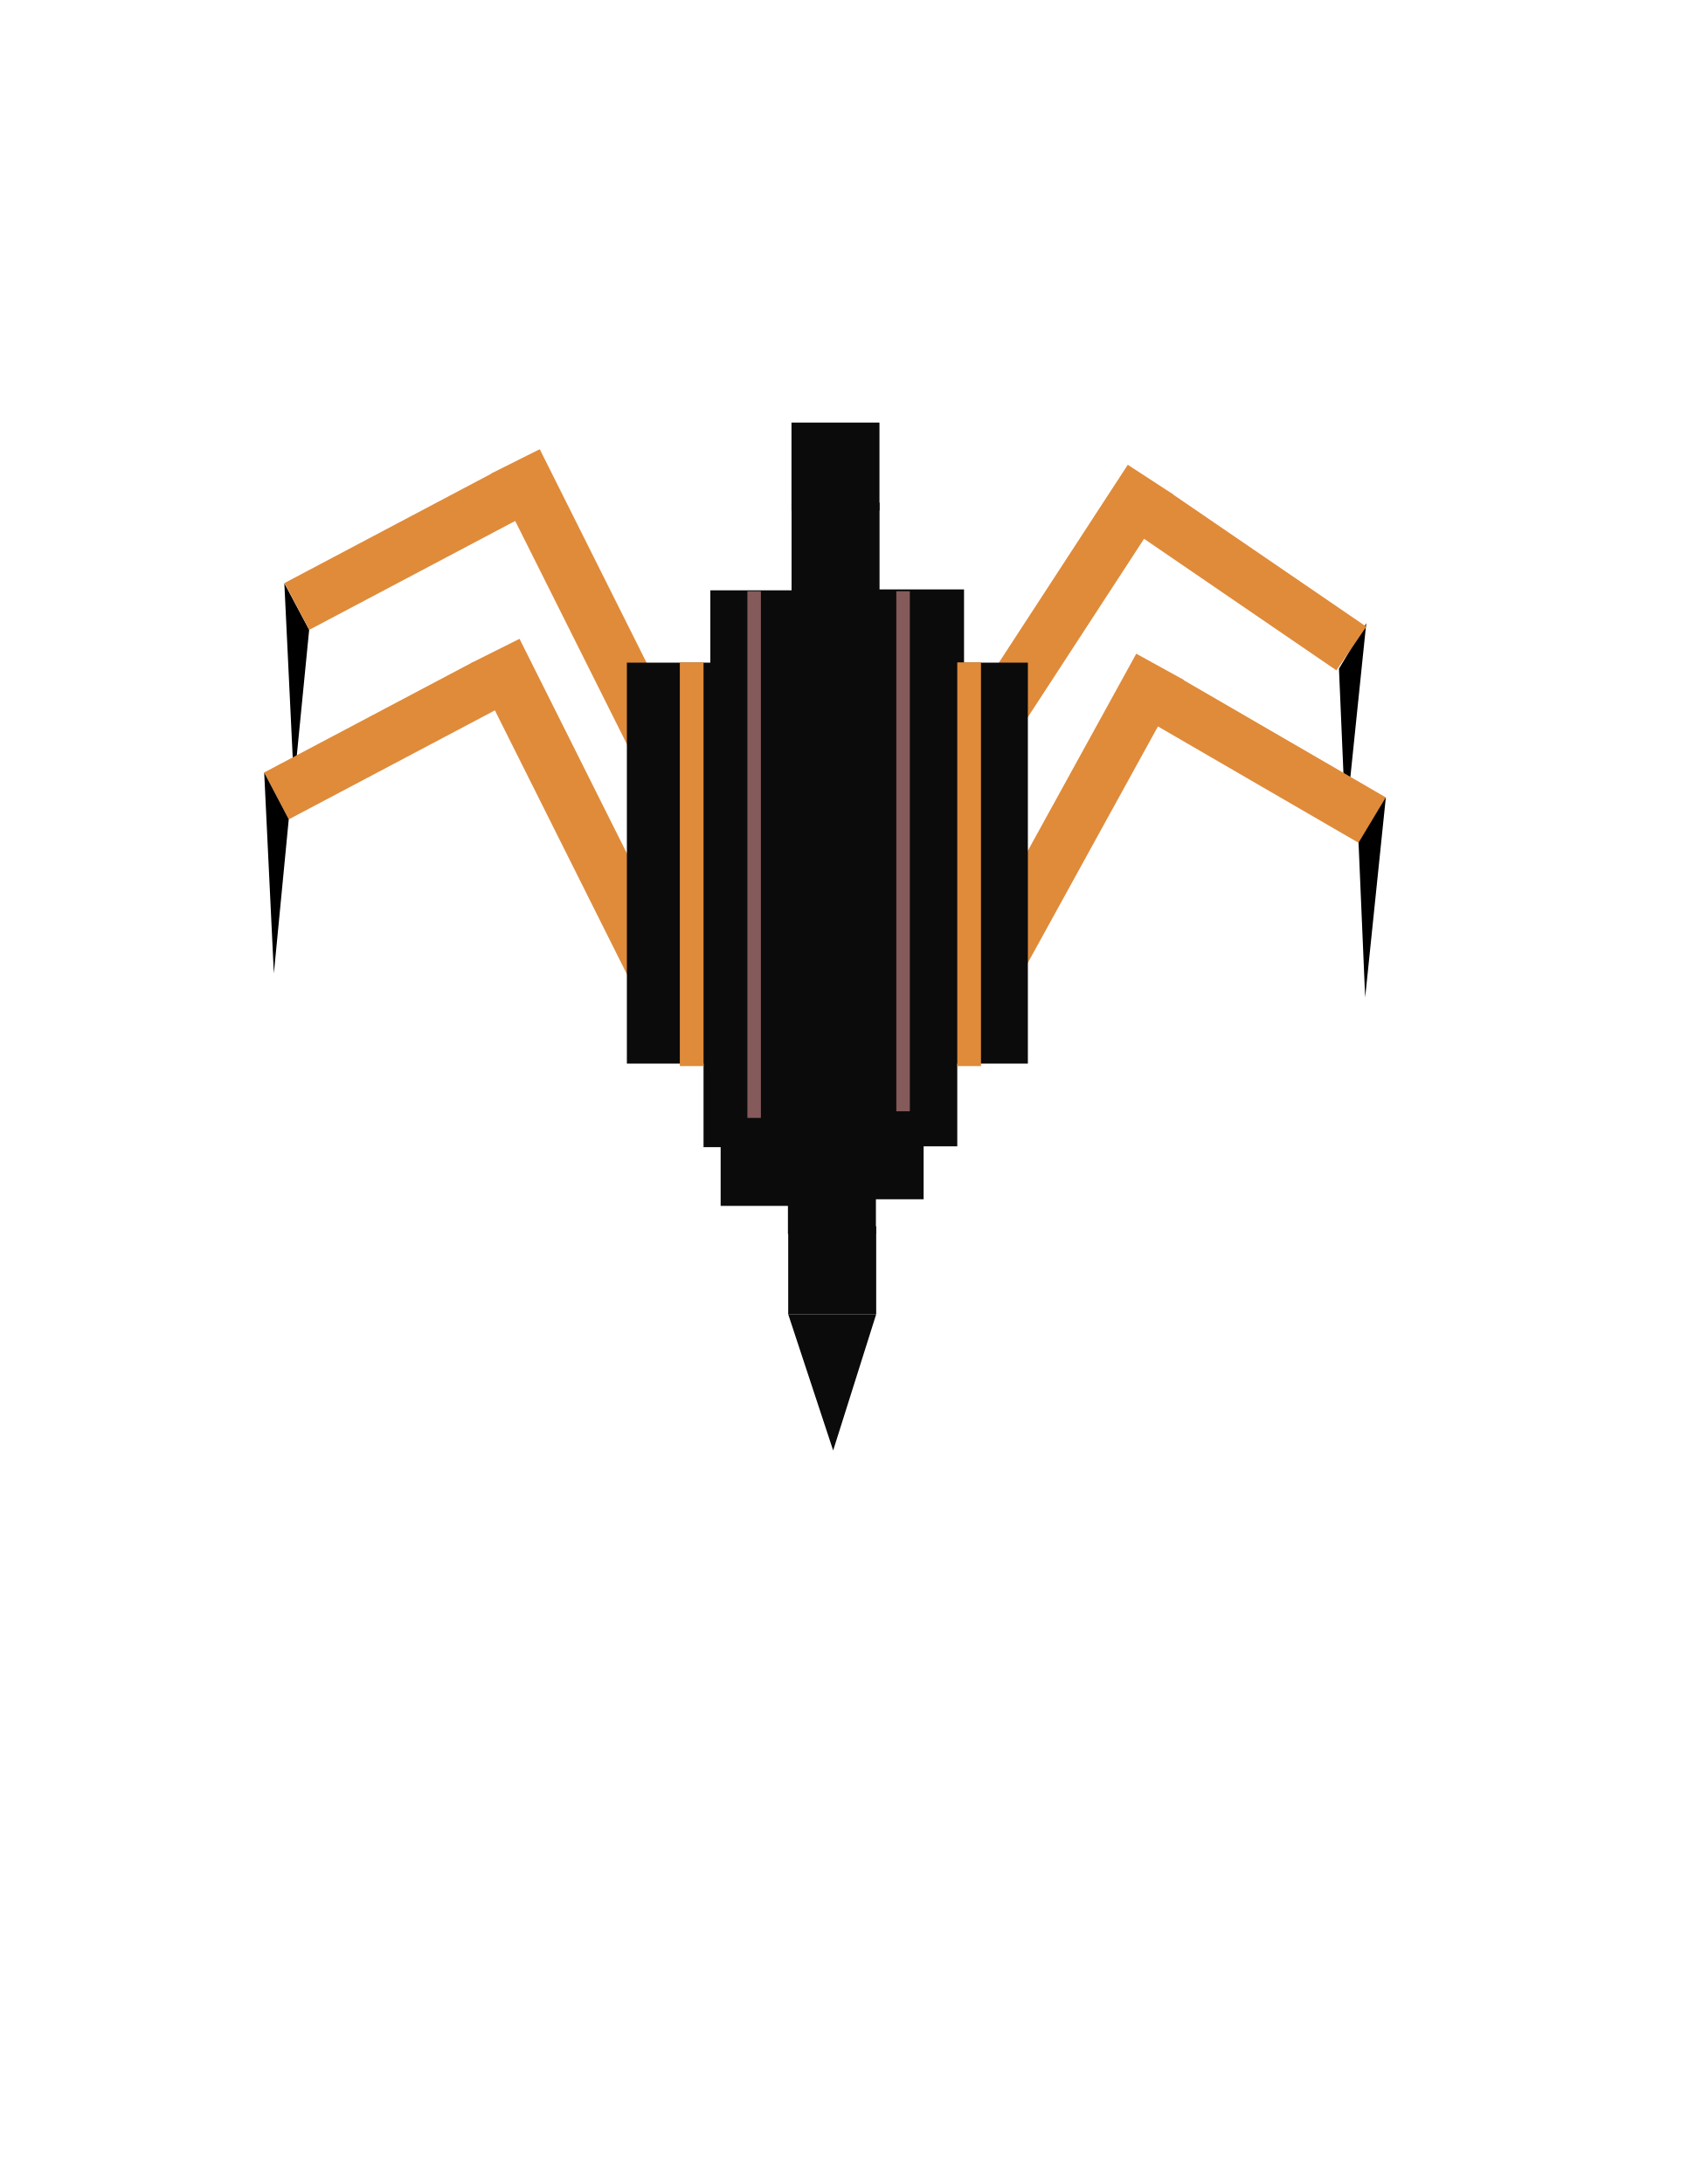
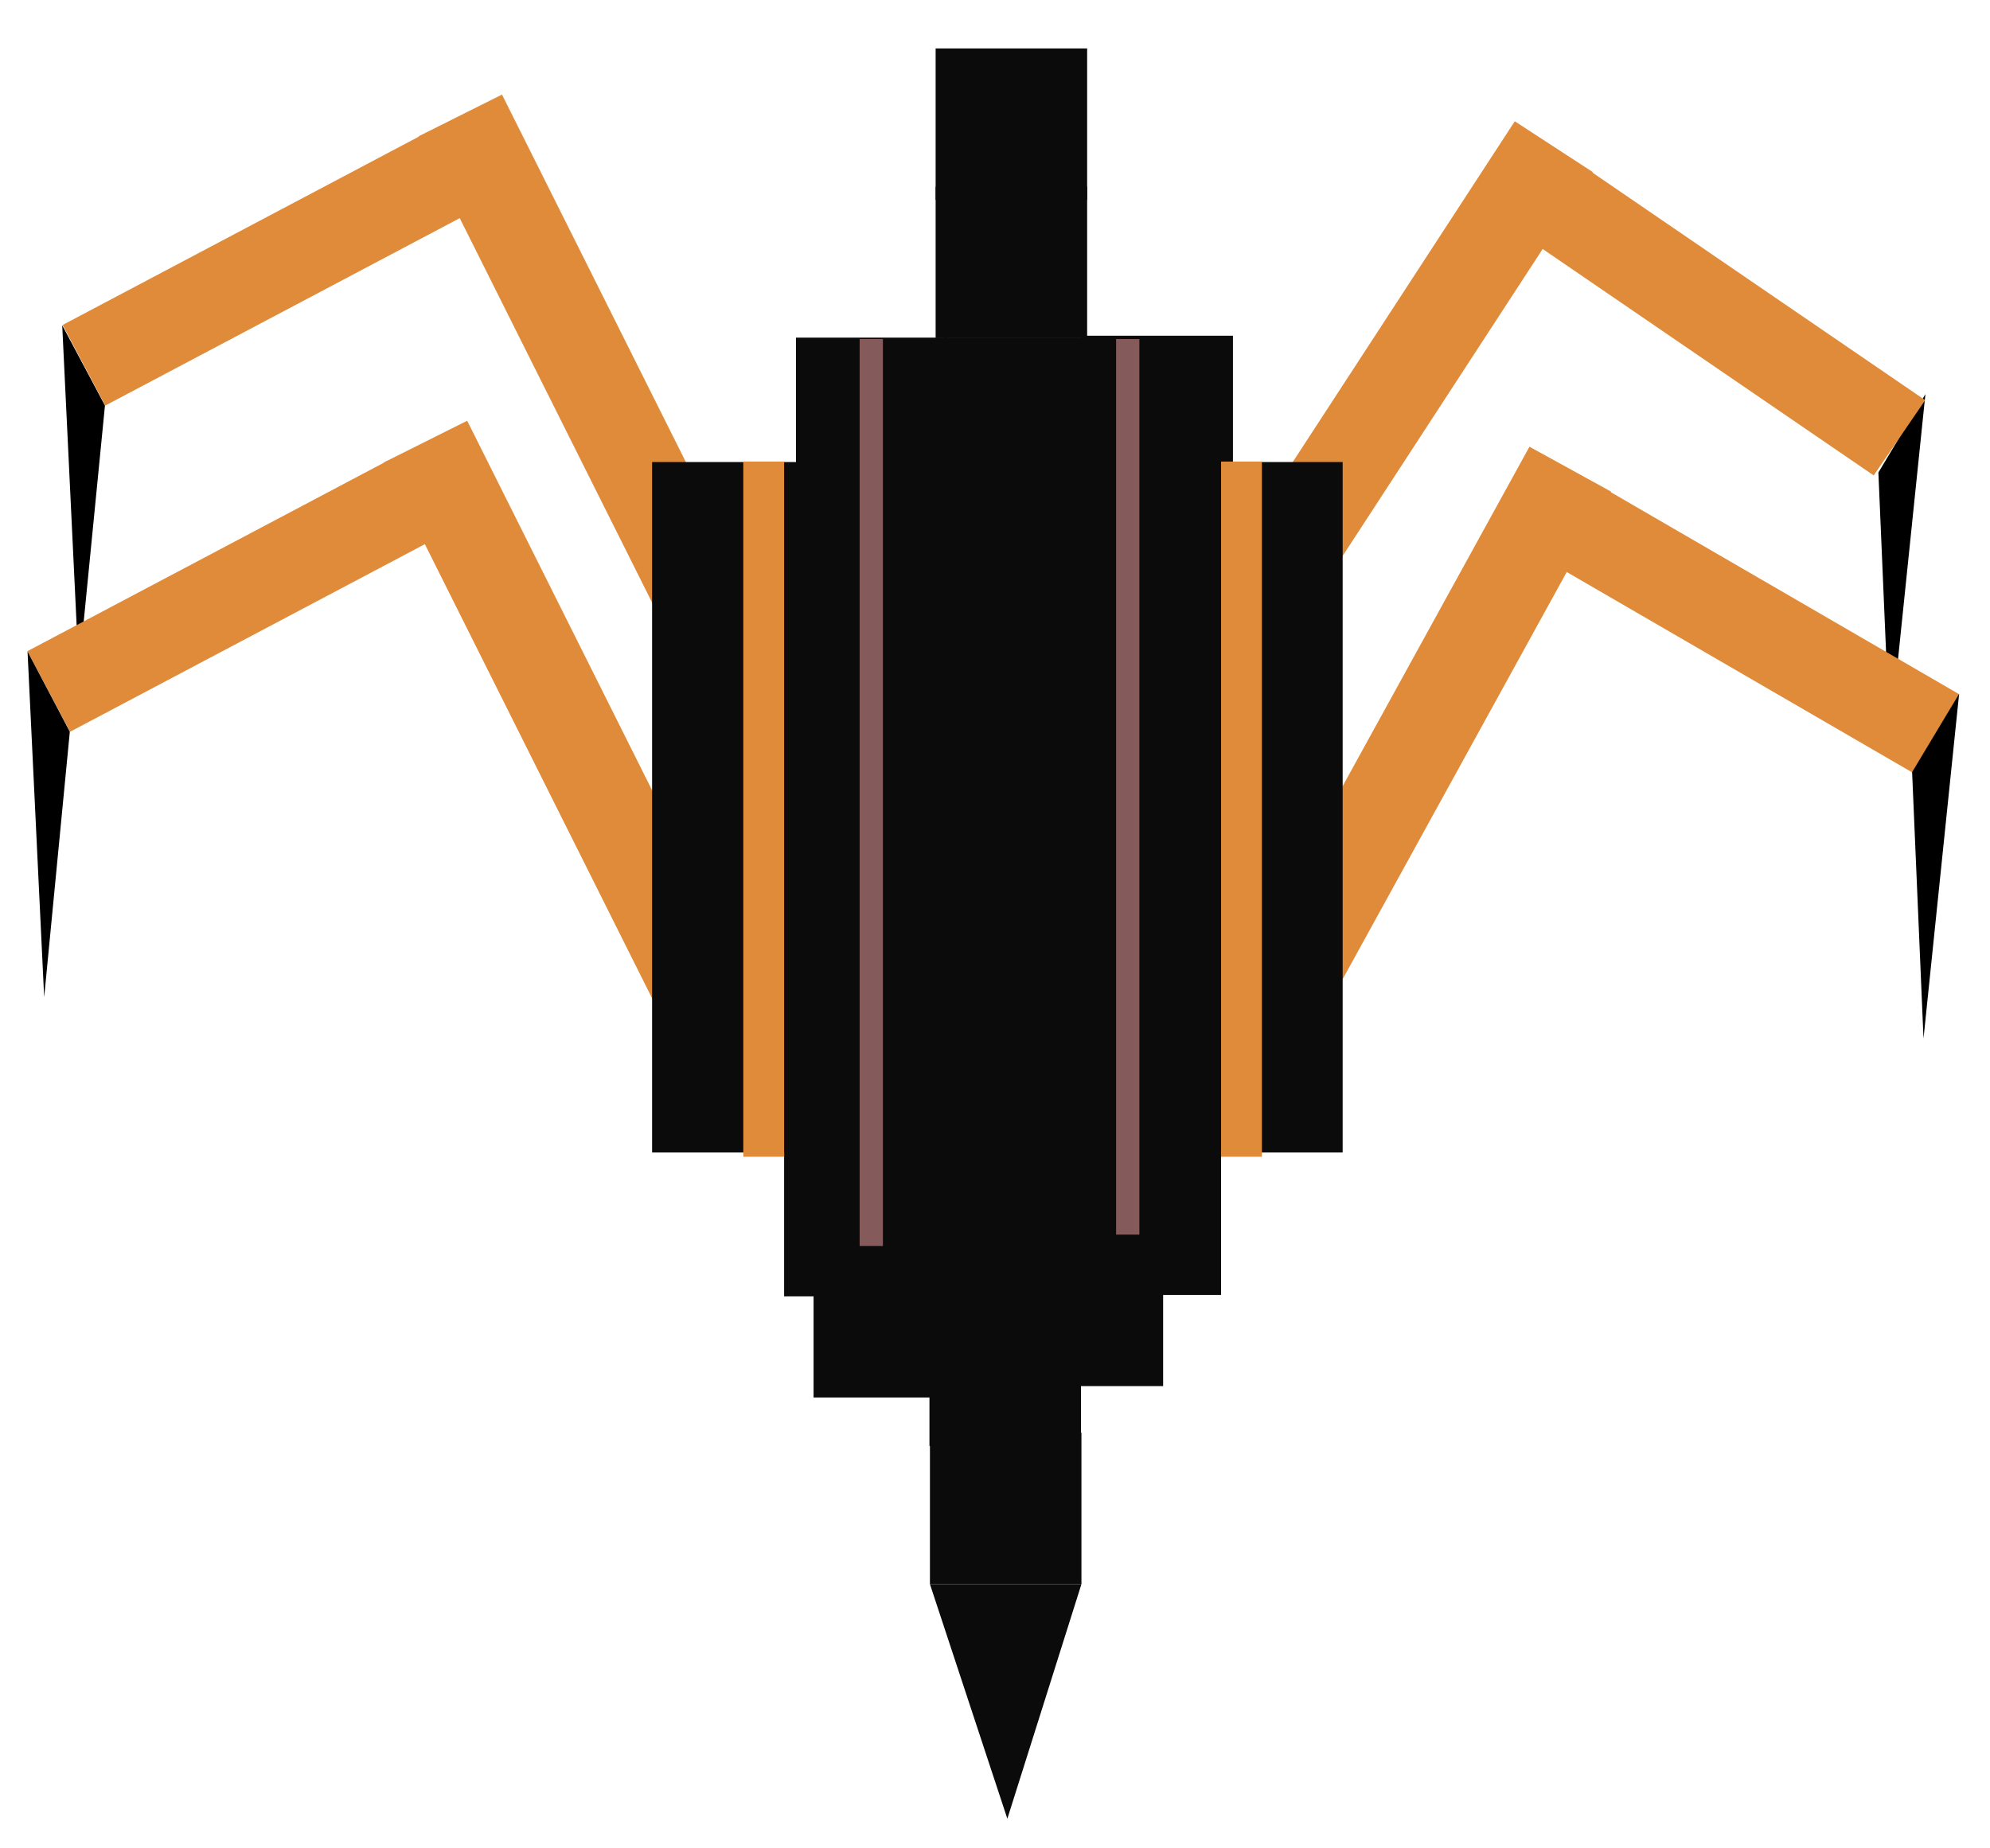
- <svg xmlns="http://www.w3.org/2000/svg" version="1.1" x="0px" y="0px" viewBox="0 0 612 792" style="enable-background:new 0 0 612 792;" xml:space="preserve">
+ <svg xmlns="http://www.w3.org/2000/svg" version="1.1" id="Layer_1" x="0px" y="0px" viewBox="0 0 419 389" style="enable-background:new 0 0 419 389;" xml:space="preserve">
  <style type="text/css">
	.st0{fill:#DF8B3A;}
	.st1{fill:#0A0B0A;}
	.st2{fill:#855A5A;}
</style>
  <g id="legs">
-     <polygon points="103.1,211.5 106.6,284.3 112.1,228.4  " />
-     <polygon points="495.4,226 487.9,298.6 485.5,242.5  " />
-     <rect x="146.7" y="222.6" transform="matrix(0.4474 0.8943 -0.8943 0.4474 329.1478 -67.8839)" class="st0" width="145.6" height="19.6" />
-     <rect x="102.6" y="190.3" transform="matrix(-0.884 0.4675 -0.4675 -0.884 367.5597 308.5993)" class="st0" width="85.7" height="19.2" />
-     <rect x="139.4" y="291.3" transform="matrix(0.4474 0.8943 -0.8943 0.4474 386.5174 -23.3403)" class="st0" width="145.6" height="19.6" />
-     <rect x="95.3" y="259" transform="matrix(-0.884 0.4675 -0.4675 -0.884 385.8057 441.4636)" class="st0" width="85.7" height="19.2" />
-     <rect x="304.6" y="225.1" transform="matrix(-0.5459 0.8379 -0.8379 -0.5459 780.2433 46.9055)" class="st0" width="145.6" height="19.6" />
-     <rect x="411.8" y="201.4" transform="matrix(0.8253 0.5646 -0.5646 0.8253 198.5379 -219.8489)" class="st0" width="85.7" height="19.2" />
-     <rect x="312.7" y="295.7" transform="matrix(-0.4821 0.8761 -0.8761 -0.4821 838.9875 115.1122)" class="st0" width="145.6" height="19.6" />
-     <rect x="417.8" y="266.4" transform="matrix(0.865 0.5018 -0.5018 0.865 200.6554 -193.9155)" class="st0" width="85.7" height="19.2" />
-     <polygon points="95.8,280.2 99.3,353 104.7,297.1  " />
-     <polygon points="502.5,289.1 495,361.7 492.6,305.6  " />
+     <polygon points="13.1,68.5 16.6,141.3 22.1,85.4  " />
+     <polygon points="405.4,83 397.9,155.6 395.5,99.5  " />
+     <rect x="119.7" y="16.6" transform="matrix(0.8943 -0.4474 0.4474 0.8943 -26.3082 67.3937)" class="st0" width="19.6" height="145.6" />
+     <rect x="12.7" y="47.3" transform="matrix(0.884 -0.4675 0.4675 0.884 -20.1522 32.5585)" class="st0" width="85.7" height="19.2" />
+     <rect x="112.4" y="85.3" transform="matrix(0.8943 -0.4474 0.4474 0.8943 -57.8437 71.3772)" class="st0" width="19.6" height="145.6" />
+     <rect x="5.3" y="116" transform="matrix(0.884 -0.4675 0.4675 0.884 -53.1395 37.0626)" class="st0" width="85.7" height="19.2" />
+     <rect x="214.6" y="82.1" transform="matrix(0.5459 -0.8379 0.8379 0.5459 53.5166 282.5332)" class="st0" width="145.6" height="19.6" />
+     <rect x="355" y="25.1" transform="matrix(0.5646 -0.8253 0.8253 0.5646 102.6381 330.5437)" class="st0" width="19.2" height="85.7" />
+     <rect x="222.7" y="152.8" transform="matrix(0.4821 -0.8761 0.8761 0.4821 10.6048 343.0743)" class="st0" width="145.6" height="19.6" />
+     <rect x="361" y="90.1" transform="matrix(0.5018 -0.865 0.865 0.5018 69.621 386.8334)" class="st0" width="19.2" height="85.7" />
+     <polygon points="5.8,137.2 9.3,210 14.7,154.1  " />
+     <polygon points="412.5,146.1 405,218.7 402.6,162.6  " />
  </g>
  <g id="head">
-     <rect x="285.7" y="415.6" class="st1" width="31.9" height="31.9" />
-     <rect x="285.8" y="444.7" class="st1" width="31.9" height="31.9" />
-     <rect x="284.1" y="383.8" class="st1" width="31.9" height="31.9" />
-     <rect x="315.2" y="383.8" class="st1" width="31.9" height="31.9" />
-     <rect x="255.1" y="384.1" class="st1" width="31.9" height="31.9" />
-     <rect x="227.3" y="240.3" class="st1" width="145.4" height="145.4" />
-     <rect x="287" y="182.3" transform="matrix(-1 -1.224647e-16 1.224647e-16 -1 605.9152 396.4703)" class="st1" width="31.9" height="31.9" />
-     <rect x="286.9" y="153.2" transform="matrix(-1 -1.224647e-16 1.224647e-16 -1 605.7874 338.3421)" class="st1" width="31.9" height="31.9" />
-     <rect x="288.6" y="214" transform="matrix(-1 -1.224647e-16 1.224647e-16 -1 609.1161 459.9717)" class="st1" width="31.9" height="31.9" />
-     <rect x="257.5" y="214" transform="matrix(-1 -1.224647e-16 1.224647e-16 -1 546.9628 459.9717)" class="st1" width="31.9" height="31.9" />
-     <rect x="317.7" y="213.8" transform="matrix(-1 -1.224647e-16 1.224647e-16 -1 667.2507 459.4414)" class="st1" width="31.9" height="31.9" />
-     <rect x="246.5" y="240.2" class="st0" width="8.6" height="146.4" />
-     <rect x="347.1" y="240.2" class="st0" width="8.6" height="146.4" />
-     <rect x="271" y="214.4" class="st2" width="4.9" height="201.2" />
-     <rect x="325" y="214.4" class="st2" width="4.9" height="201.2" />
-     <rect x="303" y="403" class="st1" width="31.9" height="31.9" />
-     <rect x="261.3" y="405.4" class="st1" width="31.9" height="31.9" />
-     <polygon class="st1" points="285.8,476.6 317.7,476.6 302.1,526  " />
+     <rect x="195.7" y="272.6" class="st1" width="31.9" height="31.9" />
+     <rect x="195.8" y="301.7" class="st1" width="31.9" height="31.9" />
+     <rect x="194.1" y="240.8" class="st1" width="31.9" height="31.9" />
+     <rect x="225.2" y="240.8" class="st1" width="31.9" height="31.9" />
+     <rect x="165.1" y="241.1" class="st1" width="31.9" height="31.9" />
+     <rect x="137.3" y="97.3" class="st1" width="145.4" height="145.4" />
+     <rect x="197" y="39.3" class="st1" width="31.9" height="31.9" />
+     <rect x="197" y="10.2" class="st1" width="31.9" height="31.9" />
+     <rect x="198.6" y="71.1" class="st1" width="31.9" height="31.9" />
+     <rect x="167.6" y="71.1" class="st1" width="31.9" height="31.9" />
+     <rect x="227.7" y="70.7" class="st1" width="31.9" height="31.9" />
+     <rect x="156.5" y="97.2" class="st0" width="8.6" height="146.4" />
+     <rect x="257.1" y="97.2" class="st0" width="8.6" height="146.4" />
+     <rect x="181" y="71.4" class="st2" width="4.9" height="201.2" />
+     <rect x="235" y="71.4" class="st2" width="4.9" height="201.2" />
+     <rect x="213" y="260" class="st1" width="31.9" height="31.9" />
+     <rect x="171.3" y="262.4" class="st1" width="31.9" height="31.9" />
+     <polygon class="st1" points="195.8,333.6 227.7,333.6 212.1,383  " />
  </g>
</svg>
